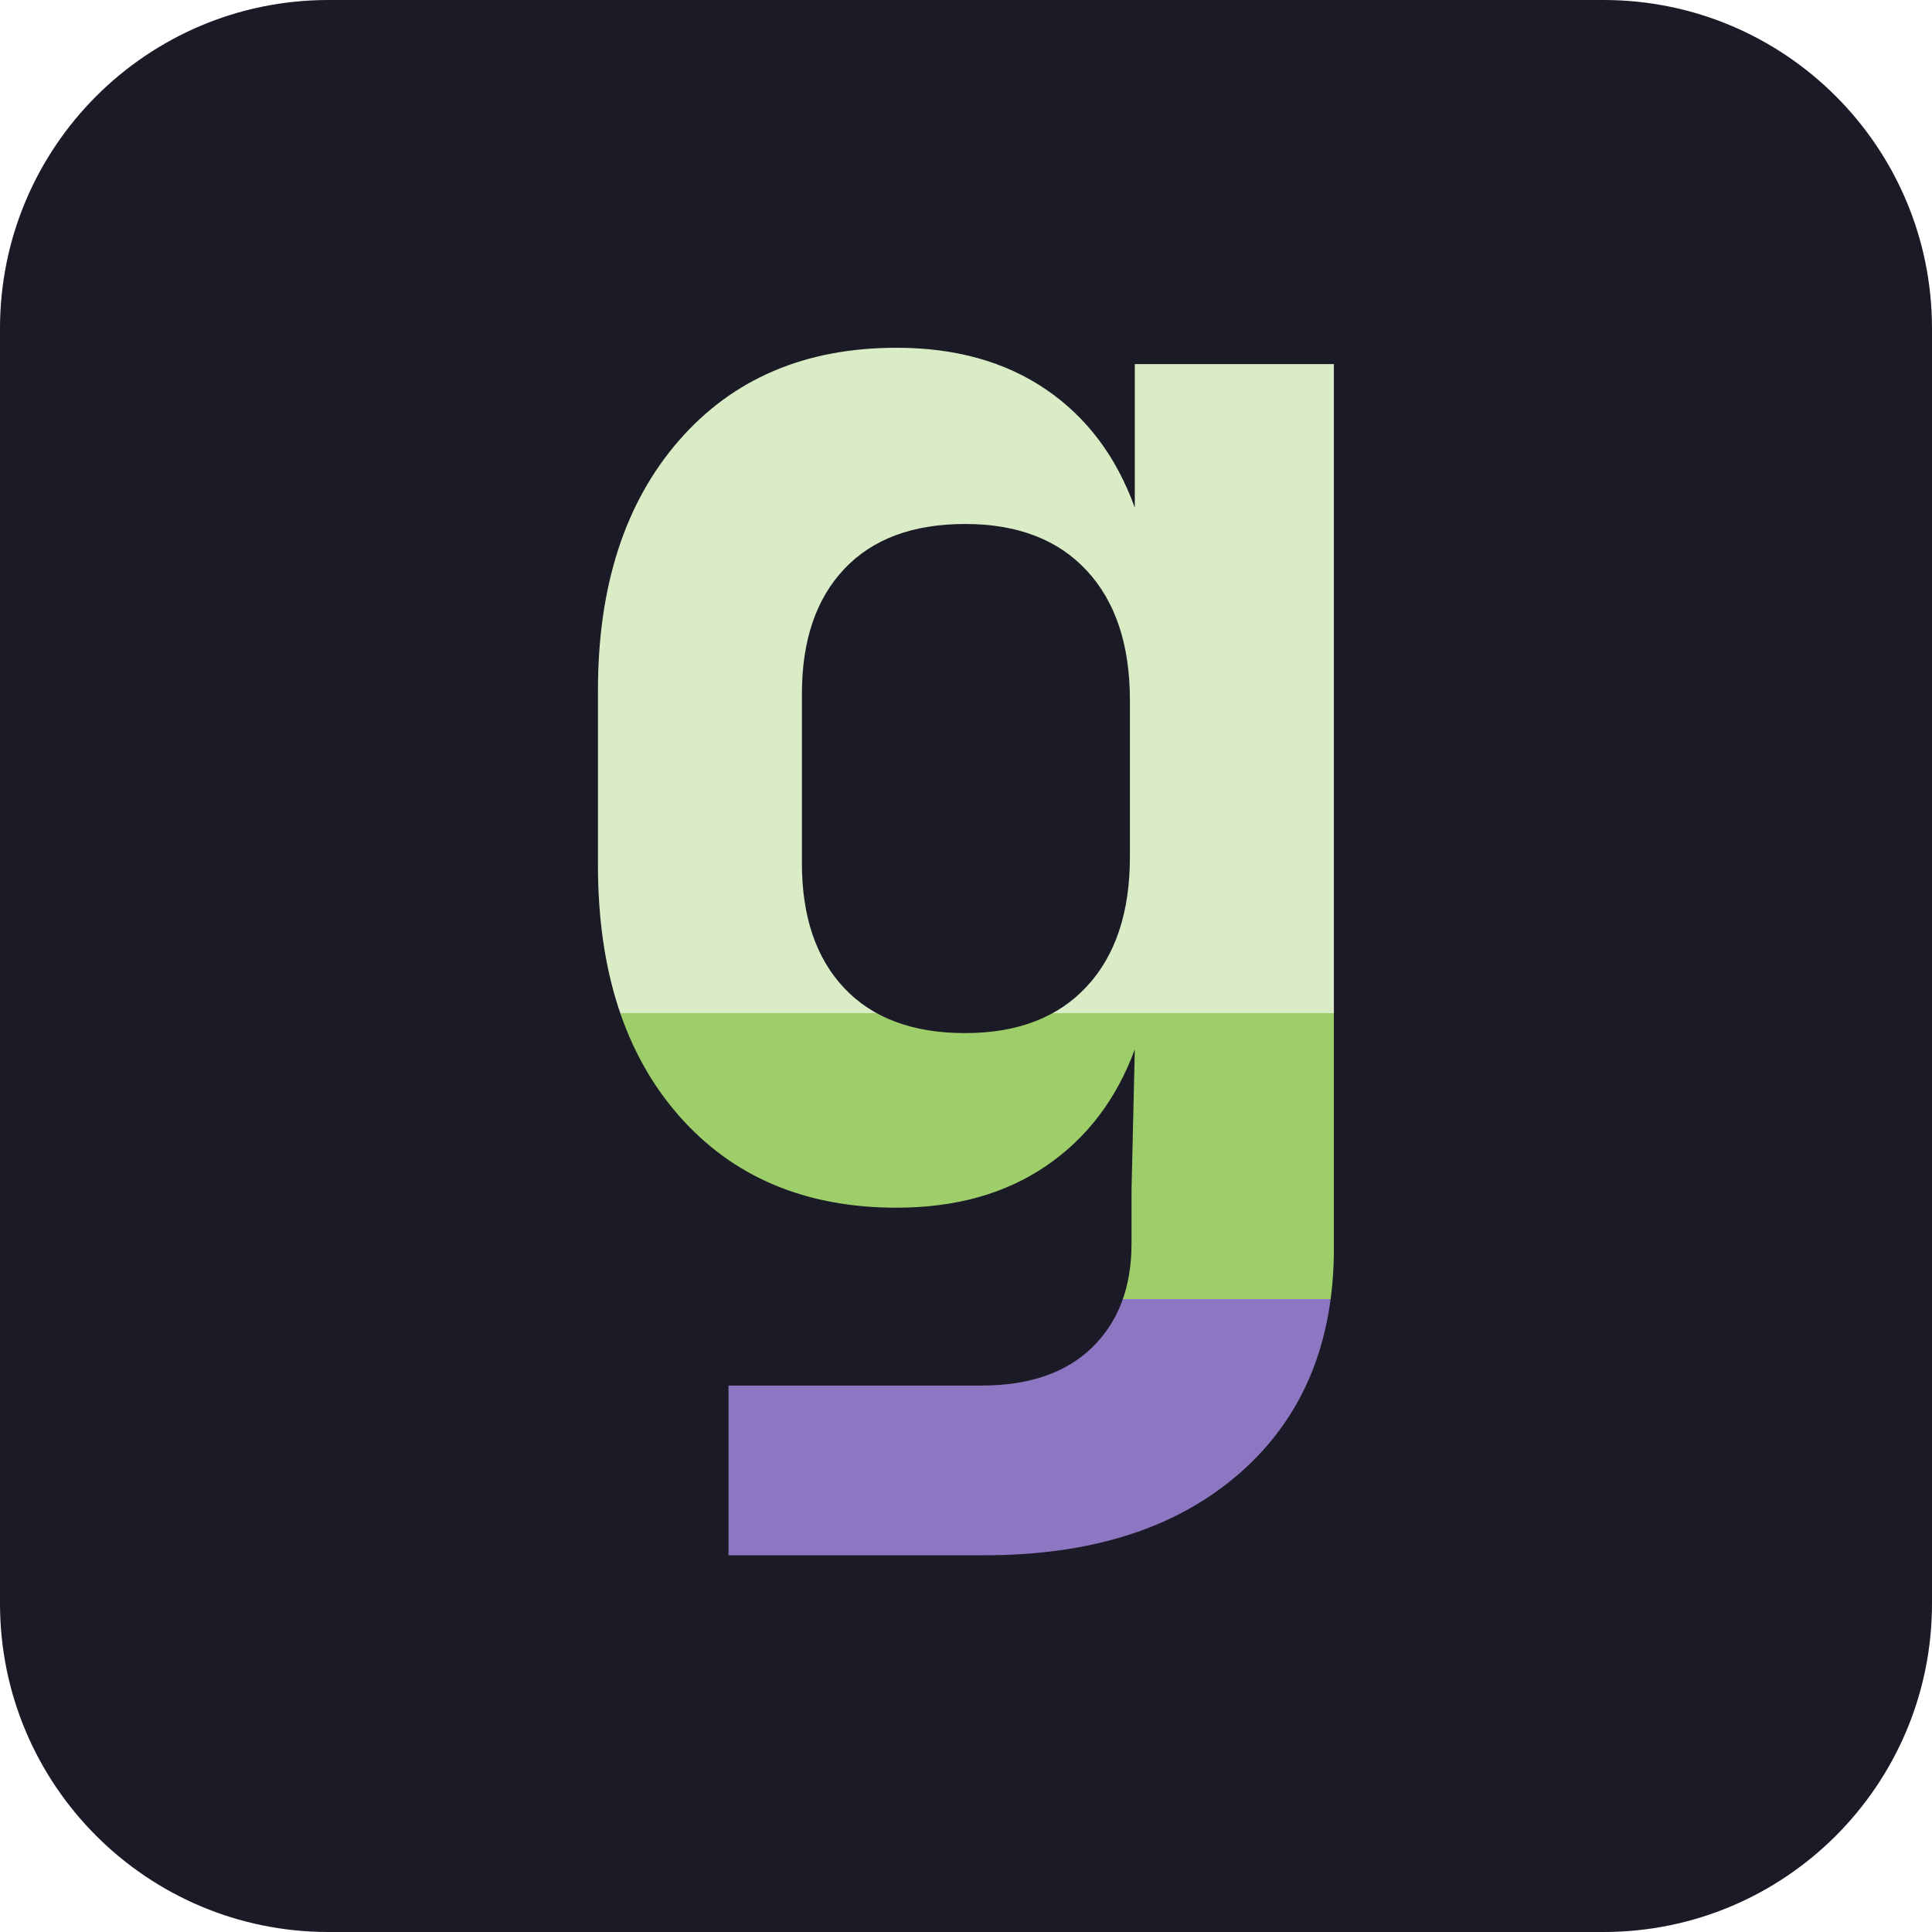
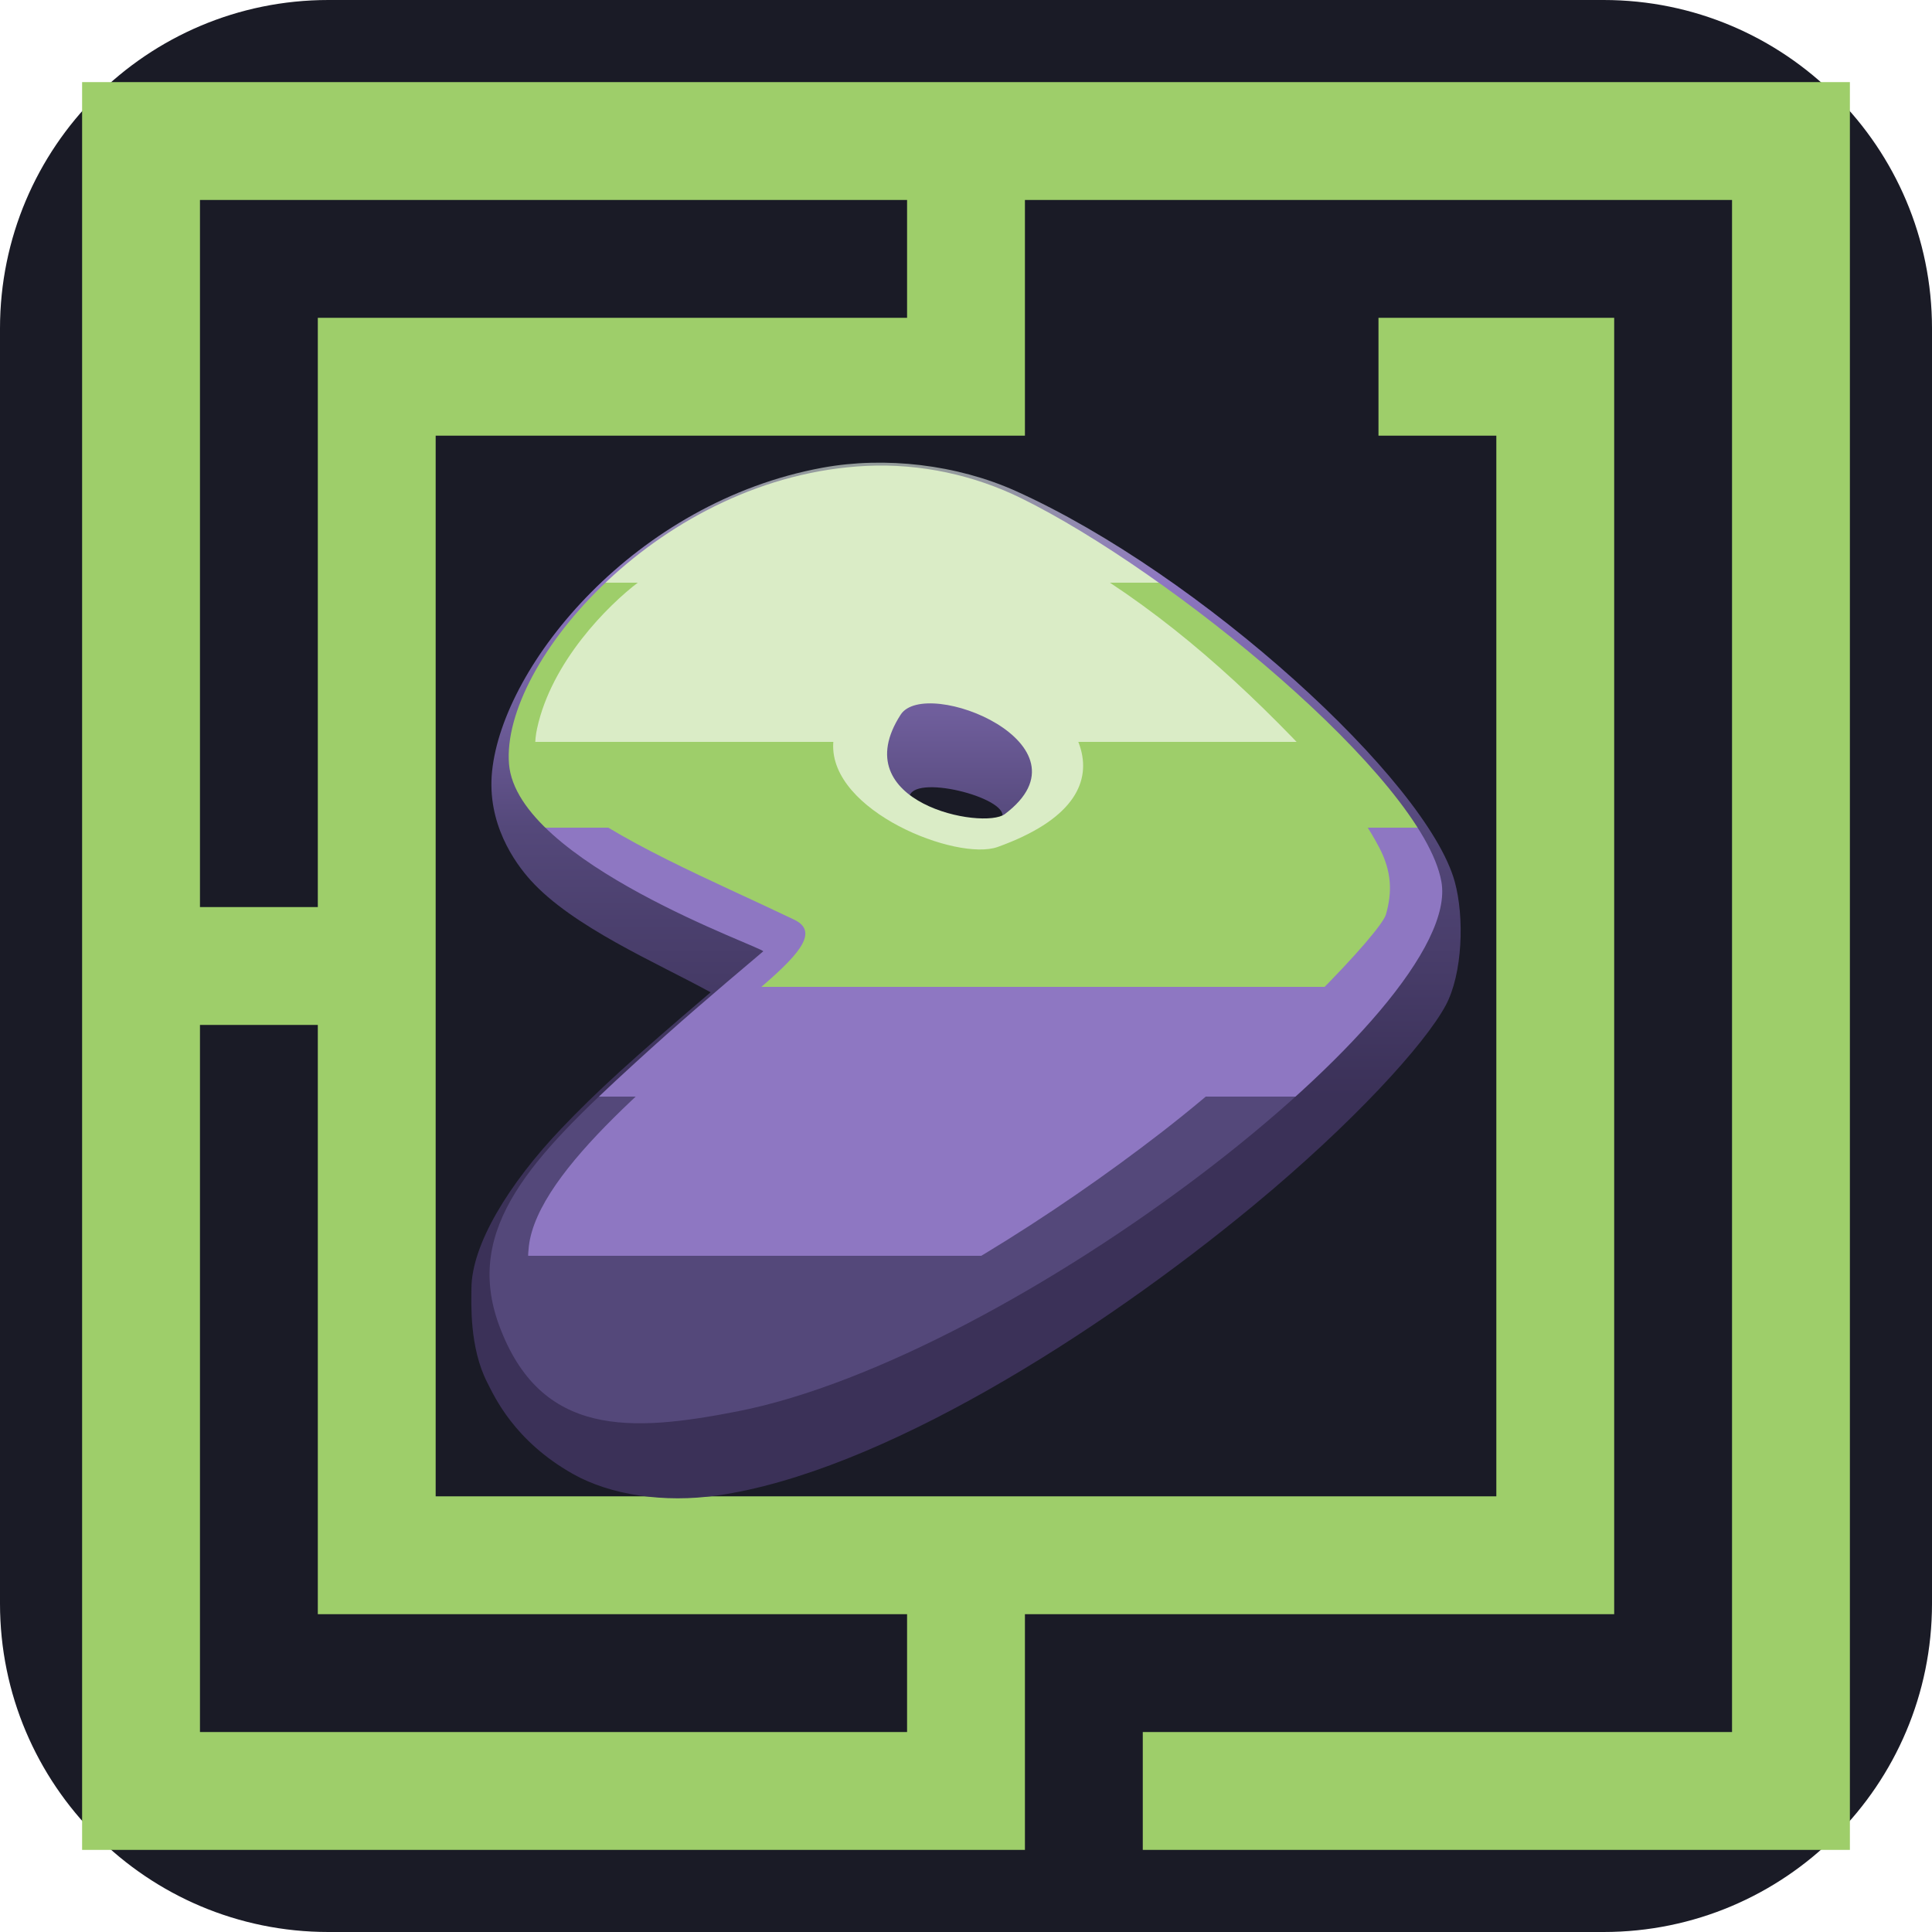
<svg xmlns="http://www.w3.org/2000/svg" viewBox="0 0 800 800">
-   <defs>
-     <linearGradient id="b" x1="0" y1="144.0" x2="0" y2="644.0" gradientUnits="userSpaceOnUse">
-       <stop offset="0.000" stop-color="#daecc6" />
-       <stop offset="0.263" stop-color="#daecc6" />
-       <stop offset="0.263" stop-color="#9ece6a" />
-       <stop offset="0.500" stop-color="#9ece6a" />
-       <stop offset="0.500" stop-color="#8e77c2" />
-       <stop offset="0.760" stop-color="#8e77c2" />
-       <stop offset="0.760" stop-color="#54487a" />
-       <stop offset="1.000" stop-color="#54487a" />
-     </linearGradient>
-   </defs>
+   <linearGradient id="b4F" x1="0" y1="8" x2="0" y2="397" gradientUnits="userSpaceOnUse">
+     <stop offset="0.000" stop-color="#daecc6" />
+     <stop offset="0.263" stop-color="#daecc6" />
+     <stop offset="0.263" stop-color="#9ece6a" />
+     <stop offset="0.500" stop-color="#9ece6a" />
+     <stop offset="0.500" stop-color="#8e77c2" />
+     <stop offset="0.760" stop-color="#8e77c2" />
+     <stop offset="0.760" stop-color="#54487a" />
+     <stop offset="1.000" stop-color="#54487a" />
+   </linearGradient>
+   <linearGradient id="b4M" x1="0" y1="-52" x2="0" y2="337" gradientUnits="userSpaceOnUse">
+     <stop offset="0.000" stop-color="#daecc6" />
+     <stop offset="0.263" stop-color="#daecc6" />
+     <stop offset="0.263" stop-color="#9ece6a" />
+     <stop offset="0.500" stop-color="#9ece6a" />
+     <stop offset="0.500" stop-color="#8e77c2" />
+     <stop offset="0.760" stop-color="#8e77c2" />
+     <stop offset="0.760" stop-color="#54487a" />
+     <stop offset="1.000" stop-color="#54487a" />
+   </linearGradient>
+   <linearGradient id="b4B" x1="0" y1="-52" x2="0" y2="337" gradientUnits="userSpaceOnUse">
+     <stop offset="0.000" stop-color="#9ece6a" />
+     <stop offset="0.263" stop-color="#8e77c2" />
+     <stop offset="0.500" stop-color="#54487a" />
+     <stop offset="0.760" stop-color="#3b3158" />
+     <stop offset="1.000" stop-color="#3b3158" />
+   </linearGradient>
  <rect width="800" height="800" rx="136" fill="#1a1b26" />
-   <path transform="translate(247.6,144.0)" d="M54.054 500.0V429.73H158.784Q188.514 429.73 204.73 413.851Q220.946 397.973 220.946 370.946V348.649L222.297 290.541Q210.811 321.622 185.473 338.851Q160.135 356.081 123.649 356.081Q66.892 356.081 33.446 317.905Q0.0 279.73 0.0 214.189V141.892Q0.0 77.027 33.446 38.514Q66.892 0.0 123.649 0.0Q160.135 0.0 185.473 17.23Q210.811 34.459 222.297 66.216V6.757H304.73V372.973Q304.73 431.757 265.878 465.878Q227.027 500.0 160.135 500.0ZM152.027 283.784Q184.459 283.784 202.365 264.527Q220.27 245.27 220.27 210.811V145.946Q220.27 111.486 202.365 92.23Q184.459 72.973 152.027 72.973Q119.595 72.973 102.027 91.554Q84.459 110.135 84.459 143.243V213.514Q84.459 246.622 102.027 265.203Q119.595 283.784 152.027 283.784Z" fill="url(#b)" />
+   <g transform="translate(34,34) scale(2.44)" fill="#9ece6a" fill-rule="evenodd">
+     <g transform="translate(0,300) scale(0.1,-0.1)" stroke="none">
+       <path d="M0 1500 l0 -1500 800 0 800 0 0 200 0 200 500 0 500 0 0 1100 0 1100 -200 0 -200 0 0 -100 0 -100 100 0 100 0 0 -900 0 -900 -900 0 -900 0 0 900 0 900 500 0 500 0 0 200 0 200 600 0 600 0 0 -1300 0 -1300 -500 0 -500 0 0 -100 0 -100 600 0 600 0 0 1500 0 1500 -1500 0 -1500 0 0 -1500z m1400 1200 l0 -100 -500 0 -500 0 0 -500 0 -500 -100 0 -100 0 0 600 0 600 600 0 600 0 0 -100z m-1000 -1800 l0 -500 500 0 500 0 0 -100 0 -100 -600 0 -600 0 0 600 0 600 100 0 100 0 0 -500z" />
+     </g>
+   </g>
+   <g transform="translate(180.0,186.0) scale(1.1)" fill-rule="evenodd">
+     <path d="M13.83,315.949c0.043,-16.447 14.024,-39.408 33.889,-60.268c13.276,-13.941 26.759,-26.178 56.15,-51.238c-20.33,-11.156 -51.95,-24.615 -67.815,-42.242c-5.87,-6.522 -16.511,-21.298 -14.447,-41.039c4.206,-40.236 53.869,-101.298 124.46,-114.207c23.488,-4.296 50.455,-1.195 72.65,8.783c69.629,31.304 154.782,109.073 165.259,147.046c3.688,13.366 2.979,34.671 -3.379,46.545c-7.879,14.716 -35.156,44.606 -72.475,75.449c-58.556,48.394 -140.612,100.359 -201.881,109.103c-19.798,2.826 -40.024,-0.121 -54.218,-8.13c-22.209,-12.532 -29.581,-29.262 -32.172,-34.277c-6.891,-13.334 -6.036,-30.228 -6.021,-35.525ZM178.63,131.173c0.756,-9.325 37.321,-0.042 35.011,7.343c-2.437,7.791 -35.879,3.354 -35.011,-7.343Z" fill="url(#b4B)" />
+     <path d="M123.659,189.035c-19.242,16.246 -32.036,27.2 -48.075,41.86c-38.626,35.304 -64.871,62.176 -51.34,98.909c15.609,42.374 49.824,40.226 89.947,32.35c103.421,-20.398 273.426,-151.095 264.761,-199.37c-7.012,-39.061 -101.992,-116.721 -158.227,-144.356c-17.569,-8.634 -37.816,-13.099 -58.124,-12.143c-77.327,3.65 -137.715,74.052 -134.63,112.197c3.001,37.11 96.795,69.446 95.688,70.553ZM112.052,59.482c-23.268,25.888 -8.392,75.974 30.195,103.274c45.152,31.945 118.269,37.729 132.819,13.093c27.14,-45.952 -2.493,-94.54 -46.727,-116.214c-43.711,-21.418 -101.783,-16.29 -116.287,-0.153l0,0Z" fill="url(#b4M)" />
+     <path d="M191.403,161.67c32.666,4.541 60.822,-8.541 65.225,-40.798c3.354,-24.571 -34.25,-51.417 -56.859,-57.608c-18.88,-5.171 -59.869,1.478 -62.633,37.186c-2.872,37.121 35.22,58.573 54.267,61.22ZM175.407,99.931c-21.468,33.258 31.169,43.483 39.228,37.418c34.744,-26.149 -29.77,-52.07 -39.228,-37.418Z" fill="#daecc6" />
+     <path d="M156.368,15.122c-37.974,4.001 -45.246,8.889 -79.647,34.916c-11.53,8.723 -32.75,29.948 -38.187,55.128c-2.071,9.59 0.377,17.87 7.283,23.676c22.116,18.593 59.131,33.677 89.498,48.259c8.894,4.271 3.005,12.015 -11.338,24.432c-36.194,31.334 -85.128,69.476 -88.544,98.54c-1.61,13.695 3.079,32.305 19.702,41.828c19.419,11.125 59.729,3.864 86.646,-6.159c39.334,-14.647 91.003,-46.973 132.023,-78.748c42.655,-33.043 82.316,-75.011 84.277,-81.856c2.409,-8.406 2.169,-16.169 -2.48,-25.096c-7.301,-14.017 -17.062,-24.432 -27.542,-36.091c-28.122,-29.647 -57.876,-55.697 -93.475,-75.66c-25.707,-14.416 -48.325,-26.319 -78.216,-23.169ZM212.149,81.588c27.434,13.263 55.606,48.102 -0.245,68.154c-15.187,5.453 -63.352,-13.391 -61.878,-39.107c2.15,-37.987 28.625,-45.242 62.123,-29.047l0,0Z" fill="url(#b4F)" />
+   </g>
</svg>
